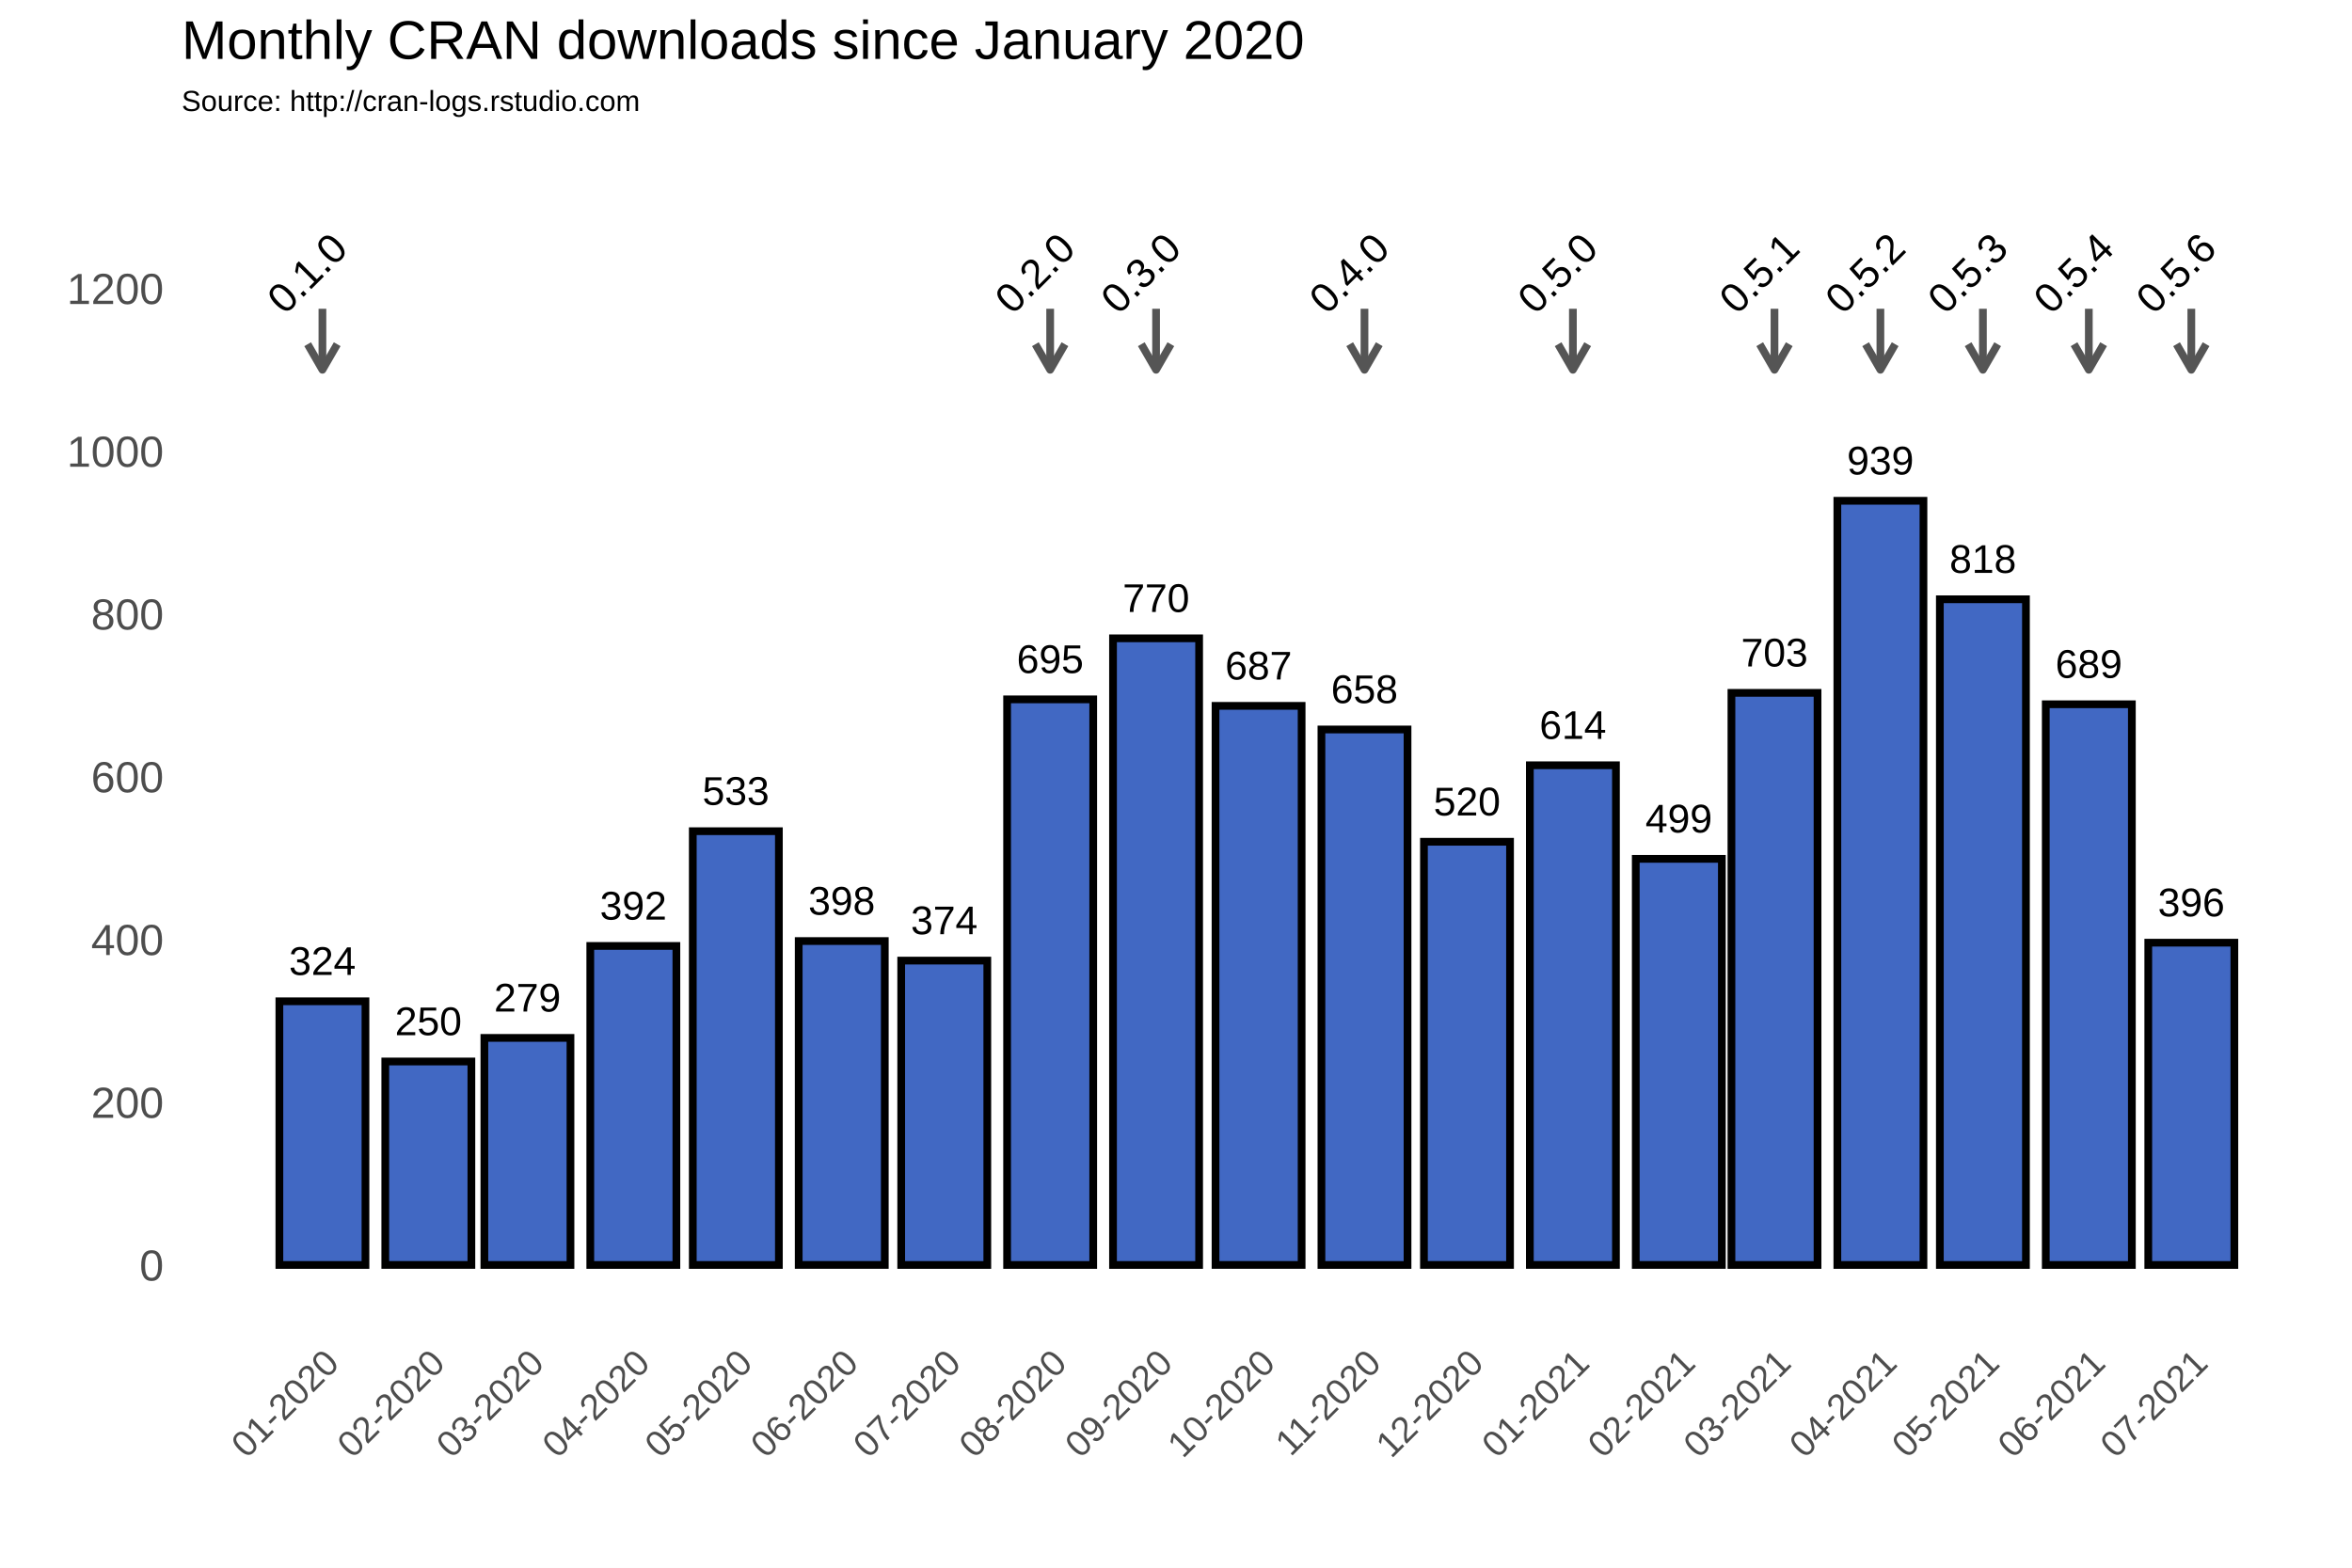
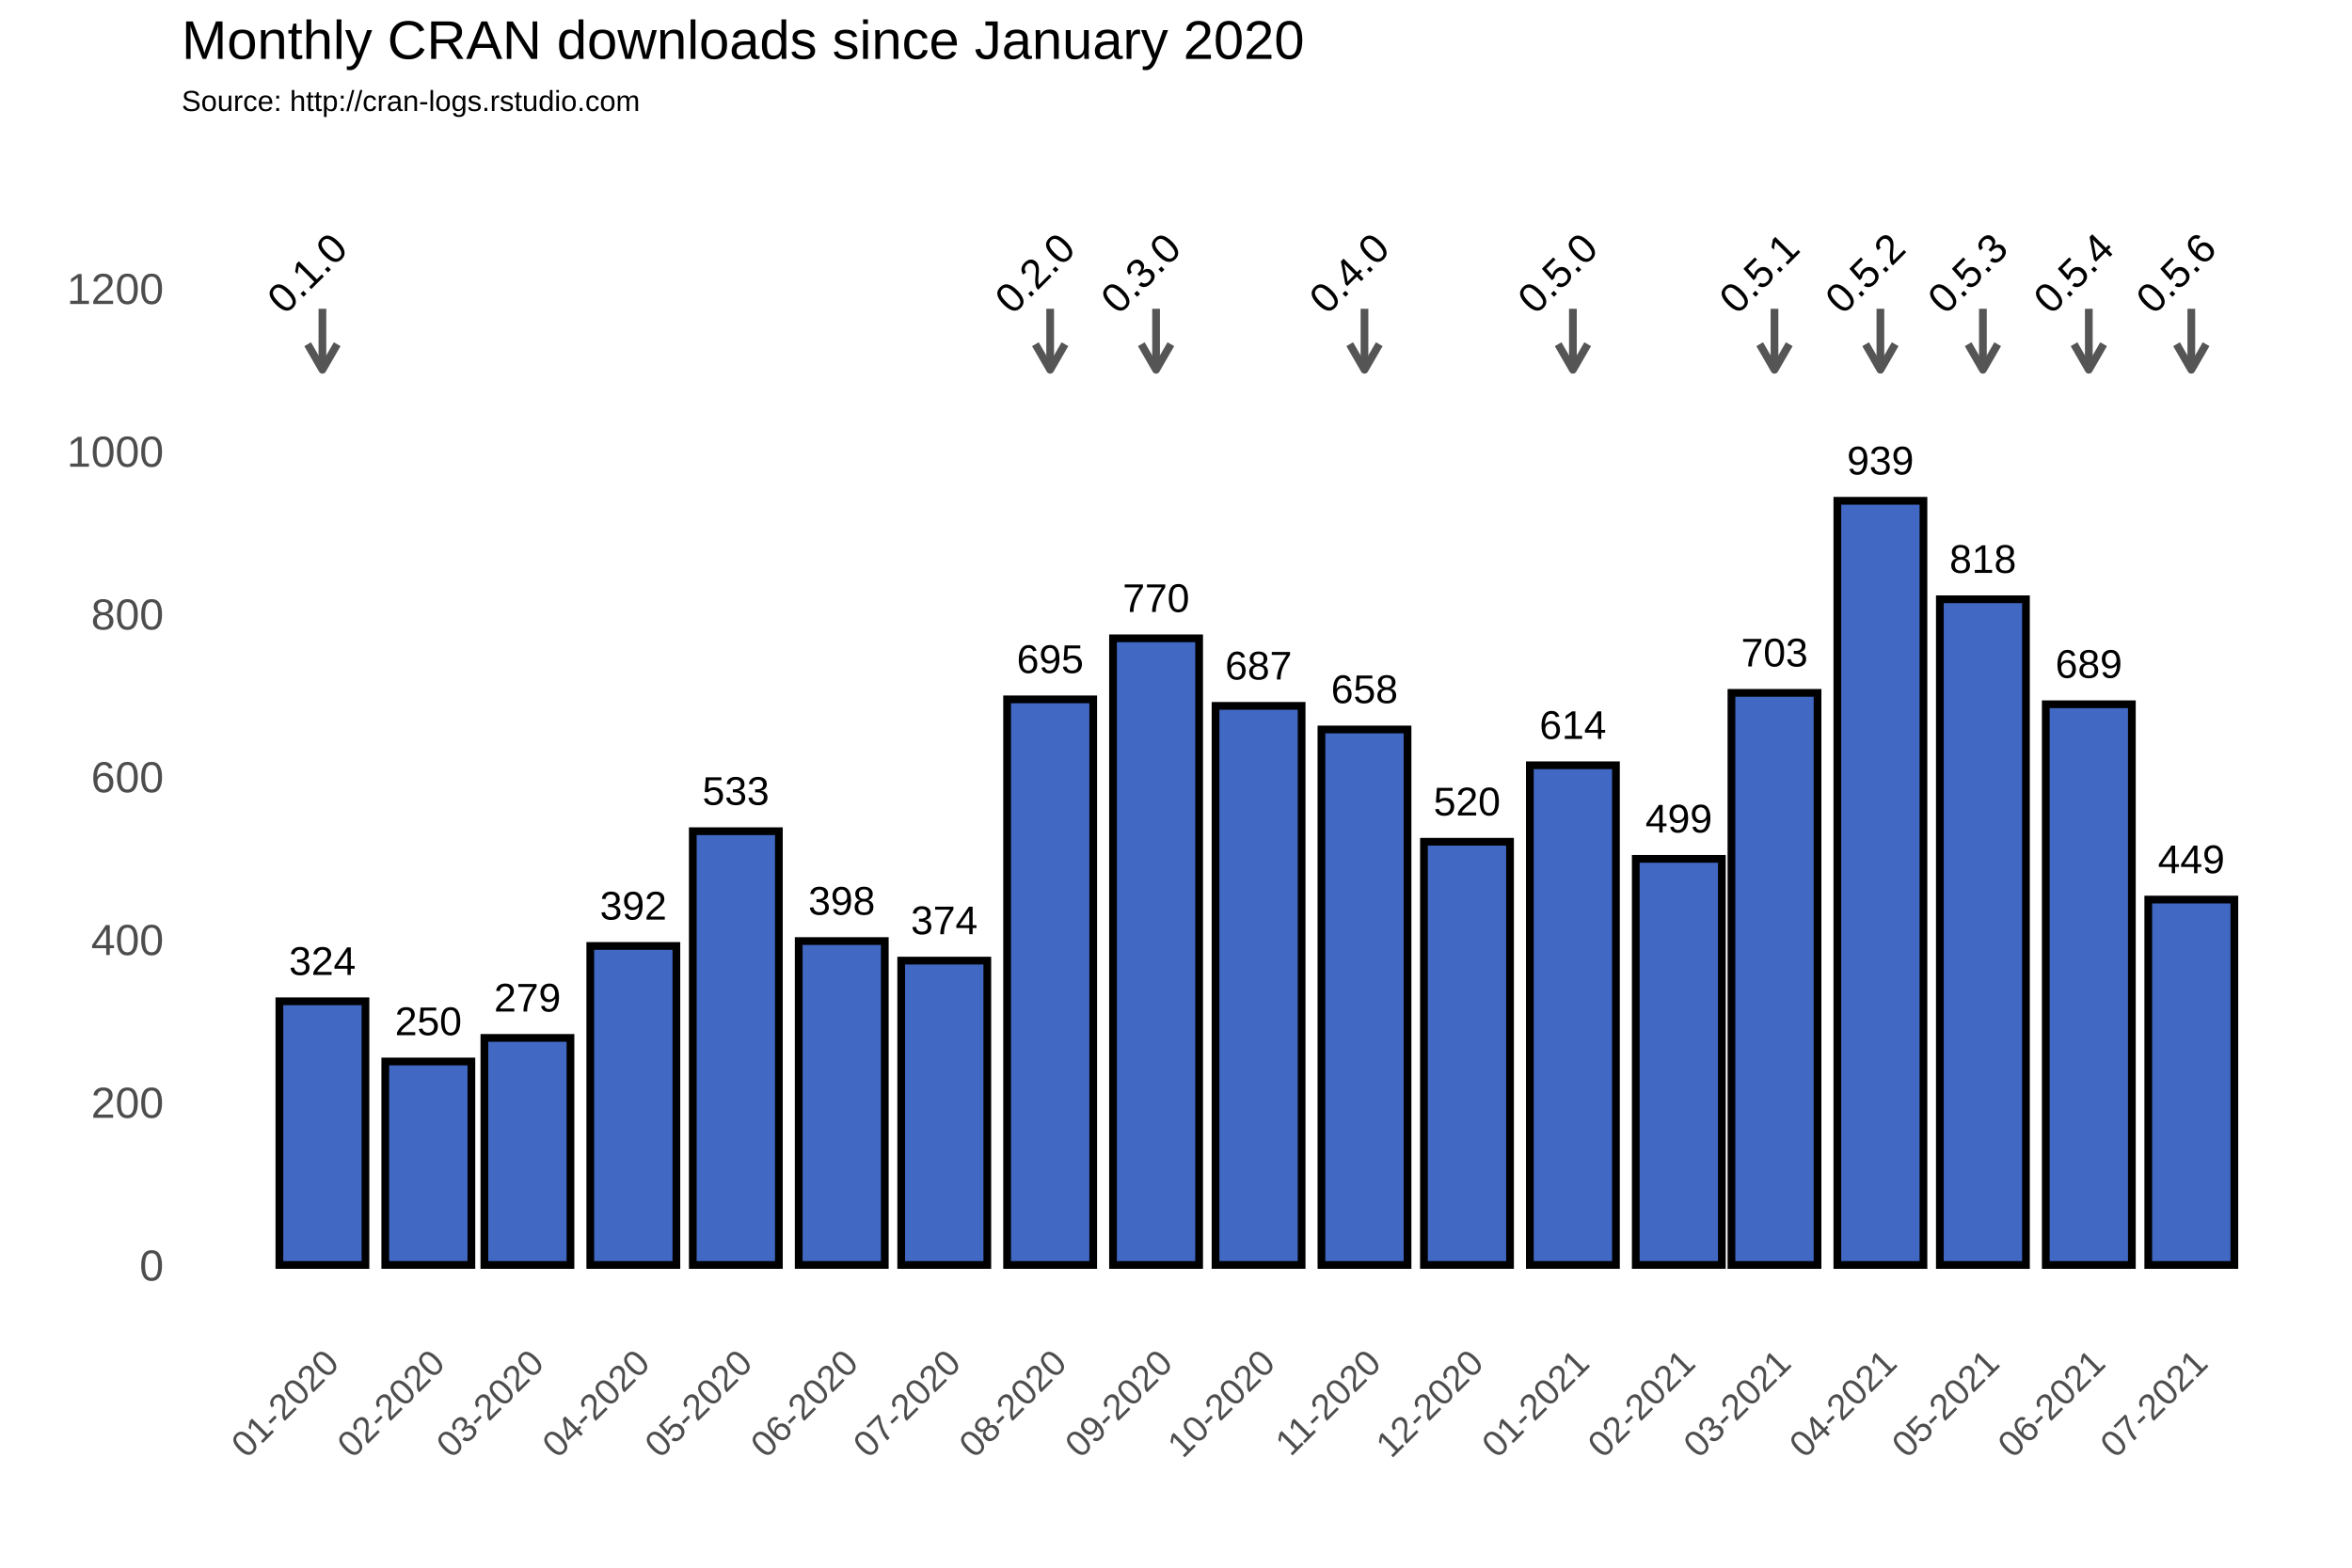
<svg xmlns="http://www.w3.org/2000/svg" class="svglite" width="648.00pt" height="432.00pt" viewBox="0 0 648.00 432.00">
  <defs>
    <style type="text/css">
    .svglite line, .svglite polyline, .svglite polygon, .svglite path, .svglite rect, .svglite circle {
      fill: none;
      stroke: #000000;
      stroke-linecap: round;
      stroke-linejoin: round;
      stroke-miterlimit: 10.00;
    }
  </style>
  </defs>
  <rect width="100%" height="100%" style="stroke: none; fill: #FFFFFF;" />
  <defs>
    <clipPath id="cpMC4wMHw2NDguMDB8MC4wMHw0MzIuMDA=">
      <rect x="0.00" y="0.00" width="648.00" height="432.00" />
    </clipPath>
  </defs>
  <g clip-path="url(#cpMC4wMHw2NDguMDB8MC4wMHw0MzIuMDA=)">
    <rect x="0.00" y="0.00" width="648.00" height="432.00" style="stroke-width: 1.07; stroke: #FFFFFF; fill: #FFFFFF;" />
  </g>
  <defs>
    <clipPath id="cpNTAuMDR8NjQyLjUyfDM3Ljc2fDM2My4zOA==">
      <rect x="50.04" y="37.76" width="592.48" height="325.62" />
    </clipPath>
  </defs>
  <g clip-path="url(#cpNTAuMDR8NjQyLjUyfDM3Ljc2fDM2My4zOA==)">
    <rect x="50.04" y="37.76" width="592.48" height="325.62" style="stroke-width: 1.07; stroke: none;" />
    <polyline points="50.04,326.15 642.52,326.15 " style="stroke-width: 0.53; stroke: #FFFFFF; stroke-linecap: butt;" />
    <polyline points="50.04,281.30 642.52,281.30 " style="stroke-width: 0.53; stroke: #FFFFFF; stroke-linecap: butt;" />
    <polyline points="50.04,236.45 642.52,236.45 " style="stroke-width: 0.53; stroke: #FFFFFF; stroke-linecap: butt;" />
    <polyline points="50.04,191.60 642.52,191.60 " style="stroke-width: 0.53; stroke: #FFFFFF; stroke-linecap: butt;" />
    <polyline points="50.04,146.75 642.52,146.75 " style="stroke-width: 0.53; stroke: #FFFFFF; stroke-linecap: butt;" />
    <polyline points="50.04,101.90 642.52,101.90 " style="stroke-width: 0.53; stroke: #FFFFFF; stroke-linecap: butt;" />
    <polyline points="50.04,57.04 642.52,57.04 " style="stroke-width: 0.53; stroke: #FFFFFF; stroke-linecap: butt;" />
    <polyline points="59.65,363.38 59.65,37.76 " style="stroke-width: 0.53; stroke: #FFFFFF; stroke-linecap: butt;" />
    <polyline points="74.24,363.38 74.24,37.76 " style="stroke-width: 0.53; stroke: #FFFFFF; stroke-linecap: butt;" />
    <polyline points="103.42,363.38 103.42,37.76 " style="stroke-width: 0.53; stroke: #FFFFFF; stroke-linecap: butt;" />
    <polyline points="131.66,363.38 131.66,37.76 " style="stroke-width: 0.53; stroke: #FFFFFF; stroke-linecap: butt;" />
    <polyline points="159.90,363.38 159.90,37.76 " style="stroke-width: 0.53; stroke: #FFFFFF; stroke-linecap: butt;" />
    <polyline points="188.61,363.38 188.61,37.76 " style="stroke-width: 0.53; stroke: #FFFFFF; stroke-linecap: butt;" />
    <polyline points="217.32,363.38 217.32,37.76 " style="stroke-width: 0.53; stroke: #FFFFFF; stroke-linecap: butt;" />
    <polyline points="246.03,363.38 246.03,37.76 " style="stroke-width: 0.53; stroke: #FFFFFF; stroke-linecap: butt;" />
    <polyline points="274.74,363.38 274.74,37.76 " style="stroke-width: 0.53; stroke: #FFFFFF; stroke-linecap: butt;" />
    <polyline points="303.92,363.38 303.92,37.76 " style="stroke-width: 0.53; stroke: #FFFFFF; stroke-linecap: butt;" />
    <polyline points="332.63,363.38 332.63,37.76 " style="stroke-width: 0.53; stroke: #FFFFFF; stroke-linecap: butt;" />
    <polyline points="361.34,363.38 361.34,37.76 " style="stroke-width: 0.53; stroke: #FFFFFF; stroke-linecap: butt;" />
    <polyline points="390.05,363.38 390.05,37.76 " style="stroke-width: 0.53; stroke: #FFFFFF; stroke-linecap: butt;" />
    <polyline points="418.76,363.38 418.76,37.76 " style="stroke-width: 0.53; stroke: #FFFFFF; stroke-linecap: butt;" />
    <polyline points="447.94,363.38 447.94,37.76 " style="stroke-width: 0.53; stroke: #FFFFFF; stroke-linecap: butt;" />
    <polyline points="475.71,363.38 475.71,37.76 " style="stroke-width: 0.53; stroke: #FFFFFF; stroke-linecap: butt;" />
    <polyline points="503.48,363.38 503.48,37.76 " style="stroke-width: 0.53; stroke: #FFFFFF; stroke-linecap: butt;" />
    <polyline points="532.19,363.38 532.19,37.76 " style="stroke-width: 0.53; stroke: #FFFFFF; stroke-linecap: butt;" />
    <polyline points="560.90,363.38 560.90,37.76 " style="stroke-width: 0.53; stroke: #FFFFFF; stroke-linecap: butt;" />
    <polyline points="589.61,363.38 589.61,37.76 " style="stroke-width: 0.53; stroke: #FFFFFF; stroke-linecap: butt;" />
    <polyline points="618.32,363.38 618.32,37.76 " style="stroke-width: 0.53; stroke: #FFFFFF; stroke-linecap: butt;" />
    <polyline points="632.91,363.38 632.91,37.76 " style="stroke-width: 0.53; stroke: #FFFFFF; stroke-linecap: butt;" />
    <polyline points="50.04,348.58 642.52,348.58 " style="stroke-width: 1.07; stroke: #FFFFFF; stroke-linecap: butt;" />
    <polyline points="50.04,303.73 642.52,303.73 " style="stroke-width: 1.07; stroke: #FFFFFF; stroke-linecap: butt;" />
    <polyline points="50.04,258.88 642.52,258.88 " style="stroke-width: 1.07; stroke: #FFFFFF; stroke-linecap: butt;" />
    <polyline points="50.04,214.02 642.52,214.02 " style="stroke-width: 1.07; stroke: #FFFFFF; stroke-linecap: butt;" />
    <polyline points="50.04,169.17 642.52,169.17 " style="stroke-width: 1.07; stroke: #FFFFFF; stroke-linecap: butt;" />
    <polyline points="50.04,124.32 642.52,124.32 " style="stroke-width: 1.07; stroke: #FFFFFF; stroke-linecap: butt;" />
    <polyline points="50.04,79.47 642.52,79.47 " style="stroke-width: 1.07; stroke: #FFFFFF; stroke-linecap: butt;" />
    <polyline points="88.83,363.38 88.83,37.76 " style="stroke-width: 1.07; stroke: #FFFFFF; stroke-linecap: butt;" />
    <polyline points="118.02,363.38 118.02,37.76 " style="stroke-width: 1.07; stroke: #FFFFFF; stroke-linecap: butt;" />
    <polyline points="145.31,363.38 145.31,37.76 " style="stroke-width: 1.07; stroke: #FFFFFF; stroke-linecap: butt;" />
    <polyline points="174.49,363.38 174.49,37.76 " style="stroke-width: 1.07; stroke: #FFFFFF; stroke-linecap: butt;" />
    <polyline points="202.73,363.38 202.73,37.76 " style="stroke-width: 1.07; stroke: #FFFFFF; stroke-linecap: butt;" />
    <polyline points="231.91,363.38 231.91,37.76 " style="stroke-width: 1.07; stroke: #FFFFFF; stroke-linecap: butt;" />
    <polyline points="260.15,363.38 260.15,37.76 " style="stroke-width: 1.07; stroke: #FFFFFF; stroke-linecap: butt;" />
    <polyline points="289.33,363.38 289.33,37.76 " style="stroke-width: 1.07; stroke: #FFFFFF; stroke-linecap: butt;" />
    <polyline points="318.51,363.38 318.51,37.76 " style="stroke-width: 1.07; stroke: #FFFFFF; stroke-linecap: butt;" />
    <polyline points="346.75,363.38 346.75,37.76 " style="stroke-width: 1.07; stroke: #FFFFFF; stroke-linecap: butt;" />
    <polyline points="375.93,363.38 375.93,37.76 " style="stroke-width: 1.07; stroke: #FFFFFF; stroke-linecap: butt;" />
    <polyline points="404.17,363.38 404.17,37.76 " style="stroke-width: 1.07; stroke: #FFFFFF; stroke-linecap: butt;" />
    <polyline points="433.35,363.38 433.35,37.76 " style="stroke-width: 1.07; stroke: #FFFFFF; stroke-linecap: butt;" />
    <polyline points="462.53,363.38 462.53,37.76 " style="stroke-width: 1.07; stroke: #FFFFFF; stroke-linecap: butt;" />
    <polyline points="488.89,363.38 488.89,37.76 " style="stroke-width: 1.07; stroke: #FFFFFF; stroke-linecap: butt;" />
    <polyline points="518.07,363.38 518.07,37.76 " style="stroke-width: 1.07; stroke: #FFFFFF; stroke-linecap: butt;" />
    <polyline points="546.31,363.38 546.31,37.76 " style="stroke-width: 1.07; stroke: #FFFFFF; stroke-linecap: butt;" />
    <polyline points="575.49,363.38 575.49,37.76 " style="stroke-width: 1.07; stroke: #FFFFFF; stroke-linecap: butt;" />
    <polyline points="603.73,363.38 603.73,37.76 " style="stroke-width: 1.07; stroke: #FFFFFF; stroke-linecap: butt;" />
    <rect x="76.97" y="275.92" width="23.72" height="72.66" style="stroke-width: 2.13; stroke-linecap: square; stroke-linejoin: miter; fill: #4168C3;" />
    <rect x="106.15" y="292.51" width="23.72" height="56.06" style="stroke-width: 2.13; stroke-linecap: square; stroke-linejoin: miter; fill: #4168C3;" />
    <rect x="133.45" y="286.01" width="23.72" height="62.57" style="stroke-width: 2.13; stroke-linecap: square; stroke-linejoin: miter; fill: #4168C3;" />
    <rect x="162.63" y="260.67" width="23.72" height="87.91" style="stroke-width: 2.13; stroke-linecap: square; stroke-linejoin: miter; fill: #4168C3;" />
    <rect x="190.87" y="229.05" width="23.72" height="119.53" style="stroke-width: 2.13; stroke-linecap: square; stroke-linejoin: miter; fill: #4168C3;" />
    <rect x="220.05" y="259.32" width="23.72" height="89.25" style="stroke-width: 2.13; stroke-linecap: square; stroke-linejoin: miter; fill: #4168C3;" />
    <rect x="248.29" y="264.71" width="23.72" height="83.87" style="stroke-width: 2.13; stroke-linecap: square; stroke-linejoin: miter; fill: #4168C3;" />
    <rect x="277.47" y="192.72" width="23.72" height="155.86" style="stroke-width: 2.13; stroke-linecap: square; stroke-linejoin: miter; fill: #4168C3;" />
    <rect x="306.65" y="175.90" width="23.72" height="172.68" style="stroke-width: 2.13; stroke-linecap: square; stroke-linejoin: miter; fill: #4168C3;" />
    <rect x="334.89" y="194.51" width="23.72" height="154.06" style="stroke-width: 2.13; stroke-linecap: square; stroke-linejoin: miter; fill: #4168C3;" />
    <rect x="364.07" y="201.02" width="23.72" height="147.56" style="stroke-width: 2.13; stroke-linecap: square; stroke-linejoin: miter; fill: #4168C3;" />
    <rect x="392.31" y="231.96" width="23.72" height="116.61" style="stroke-width: 2.13; stroke-linecap: square; stroke-linejoin: miter; fill: #4168C3;" />
    <rect x="421.49" y="210.88" width="23.72" height="137.69" style="stroke-width: 2.13; stroke-linecap: square; stroke-linejoin: miter; fill: #4168C3;" />
    <rect x="450.67" y="236.67" width="23.72" height="111.90" style="stroke-width: 2.13; stroke-linecap: square; stroke-linejoin: miter; fill: #4168C3;" />
    <rect x="477.03" y="190.93" width="23.72" height="157.65" style="stroke-width: 2.13; stroke-linecap: square; stroke-linejoin: miter; fill: #4168C3;" />
    <rect x="506.21" y="138.00" width="23.72" height="210.58" style="stroke-width: 2.13; stroke-linecap: square; stroke-linejoin: miter; fill: #4168C3;" />
    <rect x="534.45" y="165.14" width="23.72" height="183.44" style="stroke-width: 2.13; stroke-linecap: square; stroke-linejoin: miter; fill: #4168C3;" />
    <rect x="563.63" y="194.07" width="23.72" height="154.51" style="stroke-width: 2.13; stroke-linecap: square; stroke-linejoin: miter; fill: #4168C3;" />
-     <rect x="591.87" y="259.77" width="23.72" height="88.81" style="stroke-width: 2.13; stroke-linecap: square; stroke-linejoin: miter; fill: #4168C3;" />
+     <rect x="591.87" y="247.89" width="23.72" height="100.69" style="stroke-width: 2.13; stroke-linecap: square; stroke-linejoin: miter; fill: #4168C3;" />
    <text x="88.83" y="268.66" text-anchor="middle" style="font-size: 11.04px; font-family: Arial;" textLength="18.40px" lengthAdjust="spacingAndGlyphs">324</text>
    <text x="118.02" y="285.25" text-anchor="middle" style="font-size: 11.04px; font-family: Arial;" textLength="18.40px" lengthAdjust="spacingAndGlyphs">250</text>
    <text x="145.31" y="278.75" text-anchor="middle" style="font-size: 11.04px; font-family: Arial;" textLength="18.40px" lengthAdjust="spacingAndGlyphs">279</text>
    <text x="174.49" y="253.41" text-anchor="middle" style="font-size: 11.04px; font-family: Arial;" textLength="18.40px" lengthAdjust="spacingAndGlyphs">392</text>
    <text x="202.73" y="221.79" text-anchor="middle" style="font-size: 11.04px; font-family: Arial;" textLength="18.40px" lengthAdjust="spacingAndGlyphs">533</text>
    <text x="231.91" y="252.06" text-anchor="middle" style="font-size: 11.04px; font-family: Arial;" textLength="18.40px" lengthAdjust="spacingAndGlyphs">398</text>
    <text x="260.15" y="257.44" text-anchor="middle" style="font-size: 11.04px; font-family: Arial;" textLength="18.40px" lengthAdjust="spacingAndGlyphs">374</text>
    <text x="289.33" y="185.46" text-anchor="middle" style="font-size: 11.04px; font-family: Arial;" textLength="18.40px" lengthAdjust="spacingAndGlyphs">695</text>
    <text x="318.51" y="168.64" text-anchor="middle" style="font-size: 11.04px; font-family: Arial;" textLength="18.40px" lengthAdjust="spacingAndGlyphs">770</text>
    <text x="346.75" y="187.25" text-anchor="middle" style="font-size: 11.04px; font-family: Arial;" textLength="18.40px" lengthAdjust="spacingAndGlyphs">687</text>
    <text x="375.93" y="193.75" text-anchor="middle" style="font-size: 11.04px; font-family: Arial;" textLength="18.40px" lengthAdjust="spacingAndGlyphs">658</text>
    <text x="404.17" y="224.70" text-anchor="middle" style="font-size: 11.04px; font-family: Arial;" textLength="18.40px" lengthAdjust="spacingAndGlyphs">520</text>
    <text x="433.35" y="203.62" text-anchor="middle" style="font-size: 11.04px; font-family: Arial;" textLength="18.40px" lengthAdjust="spacingAndGlyphs">614</text>
    <text x="462.53" y="229.41" text-anchor="middle" style="font-size: 11.04px; font-family: Arial;" textLength="18.40px" lengthAdjust="spacingAndGlyphs">499</text>
    <text x="488.89" y="183.66" text-anchor="middle" style="font-size: 11.04px; font-family: Arial;" textLength="18.40px" lengthAdjust="spacingAndGlyphs">703</text>
    <text x="518.07" y="130.74" text-anchor="middle" style="font-size: 11.04px; font-family: Arial;" textLength="18.40px" lengthAdjust="spacingAndGlyphs">939</text>
    <text x="546.31" y="157.87" text-anchor="middle" style="font-size: 11.04px; font-family: Arial;" textLength="18.40px" lengthAdjust="spacingAndGlyphs">818</text>
    <text x="575.49" y="186.80" text-anchor="middle" style="font-size: 11.04px; font-family: Arial;" textLength="18.40px" lengthAdjust="spacingAndGlyphs">689</text>
-     <text x="603.73" y="252.51" text-anchor="middle" style="font-size: 11.04px; font-family: Arial;" textLength="18.40px" lengthAdjust="spacingAndGlyphs">396</text>
+     <text x="603.73" y="240.62" text-anchor="middle" style="font-size: 11.04px; font-family: Arial;" textLength="18.40px" lengthAdjust="spacingAndGlyphs">449</text>
    <line x1="88.83" y1="85.08" x2="88.83" y2="101.90" style="stroke-width: 2.13; stroke: #555555; stroke-linecap: butt;" />
    <polyline points="84.76,94.85 88.83,101.90 92.90,94.85 " style="stroke-width: 2.13; stroke: #555555; stroke-linecap: butt;" />
    <line x1="289.33" y1="85.08" x2="289.33" y2="101.90" style="stroke-width: 2.13; stroke: #555555; stroke-linecap: butt;" />
    <polyline points="285.26,94.85 289.33,101.90 293.40,94.85 " style="stroke-width: 2.13; stroke: #555555; stroke-linecap: butt;" />
    <line x1="318.51" y1="85.08" x2="318.51" y2="101.90" style="stroke-width: 2.13; stroke: #555555; stroke-linecap: butt;" />
    <polyline points="314.44,94.85 318.51,101.90 322.58,94.85 " style="stroke-width: 2.13; stroke: #555555; stroke-linecap: butt;" />
    <line x1="375.93" y1="85.08" x2="375.93" y2="101.90" style="stroke-width: 2.13; stroke: #555555; stroke-linecap: butt;" />
    <polyline points="371.86,94.85 375.93,101.90 380.00,94.85 " style="stroke-width: 2.13; stroke: #555555; stroke-linecap: butt;" />
    <line x1="433.35" y1="85.08" x2="433.35" y2="101.90" style="stroke-width: 2.13; stroke: #555555; stroke-linecap: butt;" />
    <polyline points="429.28,94.85 433.35,101.90 437.42,94.85 " style="stroke-width: 2.13; stroke: #555555; stroke-linecap: butt;" />
    <line x1="488.89" y1="85.08" x2="488.89" y2="101.90" style="stroke-width: 2.13; stroke: #555555; stroke-linecap: butt;" />
    <polyline points="484.82,94.85 488.89,101.90 492.96,94.85 " style="stroke-width: 2.13; stroke: #555555; stroke-linecap: butt;" />
    <line x1="518.07" y1="85.08" x2="518.07" y2="101.90" style="stroke-width: 2.13; stroke: #555555; stroke-linecap: butt;" />
    <polyline points="514.00,94.85 518.07,101.90 522.14,94.85 " style="stroke-width: 2.13; stroke: #555555; stroke-linecap: butt;" />
    <line x1="546.31" y1="85.08" x2="546.31" y2="101.90" style="stroke-width: 2.13; stroke: #555555; stroke-linecap: butt;" />
    <polyline points="542.24,94.85 546.31,101.90 550.38,94.85 " style="stroke-width: 2.13; stroke: #555555; stroke-linecap: butt;" />
    <line x1="575.49" y1="85.08" x2="575.49" y2="101.90" style="stroke-width: 2.13; stroke: #555555; stroke-linecap: butt;" />
    <polyline points="571.42,94.85 575.49,101.90 579.56,94.85 " style="stroke-width: 2.13; stroke: #555555; stroke-linecap: butt;" />
    <line x1="603.73" y1="85.08" x2="603.73" y2="101.90" style="stroke-width: 2.13; stroke: #555555; stroke-linecap: butt;" />
    <polyline points="599.66,94.85 603.73,101.90 607.80,94.85 " style="stroke-width: 2.13; stroke: #555555; stroke-linecap: butt;" />
    <text transform="translate(87.40,78.03) rotate(-45)" text-anchor="middle" style="font-size: 11.38px; font-family: Arial;" textLength="25.31px" lengthAdjust="spacingAndGlyphs">0.1.0</text>
    <text transform="translate(287.89,78.03) rotate(-45)" text-anchor="middle" style="font-size: 11.38px; font-family: Arial;" textLength="25.31px" lengthAdjust="spacingAndGlyphs">0.2.0</text>
    <text transform="translate(317.07,78.03) rotate(-45)" text-anchor="middle" style="font-size: 11.38px; font-family: Arial;" textLength="25.31px" lengthAdjust="spacingAndGlyphs">0.3.0</text>
    <text transform="translate(374.49,78.03) rotate(-45)" text-anchor="middle" style="font-size: 11.38px; font-family: Arial;" textLength="25.31px" lengthAdjust="spacingAndGlyphs">0.4.0</text>
    <text transform="translate(431.91,78.03) rotate(-45)" text-anchor="middle" style="font-size: 11.38px; font-family: Arial;" textLength="25.31px" lengthAdjust="spacingAndGlyphs">0.5.0</text>
    <text transform="translate(487.45,78.03) rotate(-45)" text-anchor="middle" style="font-size: 11.38px; font-family: Arial;" textLength="25.31px" lengthAdjust="spacingAndGlyphs">0.5.1</text>
    <text transform="translate(516.63,78.03) rotate(-45)" text-anchor="middle" style="font-size: 11.38px; font-family: Arial;" textLength="25.31px" lengthAdjust="spacingAndGlyphs">0.5.2</text>
    <text transform="translate(544.87,78.03) rotate(-45)" text-anchor="middle" style="font-size: 11.38px; font-family: Arial;" textLength="25.31px" lengthAdjust="spacingAndGlyphs">0.5.3</text>
    <text transform="translate(574.05,78.03) rotate(-45)" text-anchor="middle" style="font-size: 11.38px; font-family: Arial;" textLength="25.31px" lengthAdjust="spacingAndGlyphs">0.5.4</text>
    <text transform="translate(602.29,78.03) rotate(-45)" text-anchor="middle" style="font-size: 11.38px; font-family: Arial;" textLength="25.31px" lengthAdjust="spacingAndGlyphs">0.5.6</text>
  </g>
  <g clip-path="url(#cpMC4wMHw2NDguMDB8MC4wMHw0MzIuMDA=)">
    <text x="45.11" y="352.88" text-anchor="end" style="font-size: 12.00px; fill: #4D4D4D; font-family: Arial;" textLength="6.67px" lengthAdjust="spacingAndGlyphs">0</text>
    <text x="45.11" y="308.03" text-anchor="end" style="font-size: 12.00px; fill: #4D4D4D; font-family: Arial;" textLength="20.02px" lengthAdjust="spacingAndGlyphs">200</text>
    <text x="45.11" y="263.17" text-anchor="end" style="font-size: 12.00px; fill: #4D4D4D; font-family: Arial;" textLength="20.02px" lengthAdjust="spacingAndGlyphs">400</text>
    <text x="45.11" y="218.32" text-anchor="end" style="font-size: 12.00px; fill: #4D4D4D; font-family: Arial;" textLength="20.02px" lengthAdjust="spacingAndGlyphs">600</text>
    <text x="45.11" y="173.47" text-anchor="end" style="font-size: 12.00px; fill: #4D4D4D; font-family: Arial;" textLength="20.02px" lengthAdjust="spacingAndGlyphs">800</text>
    <text x="45.11" y="128.62" text-anchor="end" style="font-size: 12.00px; fill: #4D4D4D; font-family: Arial;" textLength="26.70px" lengthAdjust="spacingAndGlyphs">1000</text>
    <text x="45.11" y="83.77" text-anchor="end" style="font-size: 12.00px; fill: #4D4D4D; font-family: Arial;" textLength="26.70px" lengthAdjust="spacingAndGlyphs">1200</text>
    <text transform="translate(93.90,376.17) rotate(-45)" text-anchor="end" style="font-size: 10.00px; fill: #4D4D4D; font-family: Arial;" textLength="36.73px" lengthAdjust="spacingAndGlyphs">01-2020</text>
    <text transform="translate(123.08,376.17) rotate(-45)" text-anchor="end" style="font-size: 10.00px; fill: #4D4D4D; font-family: Arial;" textLength="36.73px" lengthAdjust="spacingAndGlyphs">02-2020</text>
    <text transform="translate(150.38,376.17) rotate(-45)" text-anchor="end" style="font-size: 10.00px; fill: #4D4D4D; font-family: Arial;" textLength="36.73px" lengthAdjust="spacingAndGlyphs">03-2020</text>
    <text transform="translate(179.56,376.17) rotate(-45)" text-anchor="end" style="font-size: 10.00px; fill: #4D4D4D; font-family: Arial;" textLength="36.73px" lengthAdjust="spacingAndGlyphs">04-2020</text>
    <text transform="translate(207.80,376.17) rotate(-45)" text-anchor="end" style="font-size: 10.00px; fill: #4D4D4D; font-family: Arial;" textLength="36.73px" lengthAdjust="spacingAndGlyphs">05-2020</text>
    <text transform="translate(236.98,376.17) rotate(-45)" text-anchor="end" style="font-size: 10.00px; fill: #4D4D4D; font-family: Arial;" textLength="36.73px" lengthAdjust="spacingAndGlyphs">06-2020</text>
    <text transform="translate(265.22,376.17) rotate(-45)" text-anchor="end" style="font-size: 10.00px; fill: #4D4D4D; font-family: Arial;" textLength="36.73px" lengthAdjust="spacingAndGlyphs">07-2020</text>
    <text transform="translate(294.40,376.17) rotate(-45)" text-anchor="end" style="font-size: 10.00px; fill: #4D4D4D; font-family: Arial;" textLength="36.73px" lengthAdjust="spacingAndGlyphs">08-2020</text>
    <text transform="translate(323.58,376.17) rotate(-45)" text-anchor="end" style="font-size: 10.00px; fill: #4D4D4D; font-family: Arial;" textLength="36.73px" lengthAdjust="spacingAndGlyphs">09-2020</text>
    <text transform="translate(351.82,376.17) rotate(-45)" text-anchor="end" style="font-size: 10.00px; fill: #4D4D4D; font-family: Arial;" textLength="36.73px" lengthAdjust="spacingAndGlyphs">10-2020</text>
    <text transform="translate(381.00,376.17) rotate(-45)" text-anchor="end" style="font-size: 10.00px; fill: #4D4D4D; font-family: Arial;" textLength="35.99px" lengthAdjust="spacingAndGlyphs">11-2020</text>
    <text transform="translate(409.24,376.17) rotate(-45)" text-anchor="end" style="font-size: 10.00px; fill: #4D4D4D; font-family: Arial;" textLength="36.73px" lengthAdjust="spacingAndGlyphs">12-2020</text>
    <text transform="translate(438.42,376.17) rotate(-45)" text-anchor="end" style="font-size: 10.00px; fill: #4D4D4D; font-family: Arial;" textLength="36.73px" lengthAdjust="spacingAndGlyphs">01-2021</text>
    <text transform="translate(467.60,376.17) rotate(-45)" text-anchor="end" style="font-size: 10.00px; fill: #4D4D4D; font-family: Arial;" textLength="36.73px" lengthAdjust="spacingAndGlyphs">02-2021</text>
    <text transform="translate(493.96,376.17) rotate(-45)" text-anchor="end" style="font-size: 10.00px; fill: #4D4D4D; font-family: Arial;" textLength="36.73px" lengthAdjust="spacingAndGlyphs">03-2021</text>
    <text transform="translate(523.14,376.17) rotate(-45)" text-anchor="end" style="font-size: 10.00px; fill: #4D4D4D; font-family: Arial;" textLength="36.73px" lengthAdjust="spacingAndGlyphs">04-2021</text>
    <text transform="translate(551.38,376.17) rotate(-45)" text-anchor="end" style="font-size: 10.00px; fill: #4D4D4D; font-family: Arial;" textLength="36.73px" lengthAdjust="spacingAndGlyphs">05-2021</text>
    <text transform="translate(580.56,376.17) rotate(-45)" text-anchor="end" style="font-size: 10.00px; fill: #4D4D4D; font-family: Arial;" textLength="36.73px" lengthAdjust="spacingAndGlyphs">06-2021</text>
    <text transform="translate(608.80,376.17) rotate(-45)" text-anchor="end" style="font-size: 10.00px; fill: #4D4D4D; font-family: Arial;" textLength="36.73px" lengthAdjust="spacingAndGlyphs">07-2021</text>
    <text x="50.04" y="30.59" style="font-size: 8.00px; font-family: Arial;" textLength="126.32px" lengthAdjust="spacingAndGlyphs">Source: http://cran-logs.rstudio.com</text>
    <text x="50.04" y="16.22" style="font-size: 15.00px; font-family: Arial;" textLength="309.25px" lengthAdjust="spacingAndGlyphs">Monthly CRAN downloads since January 2020</text>
  </g>
</svg>
